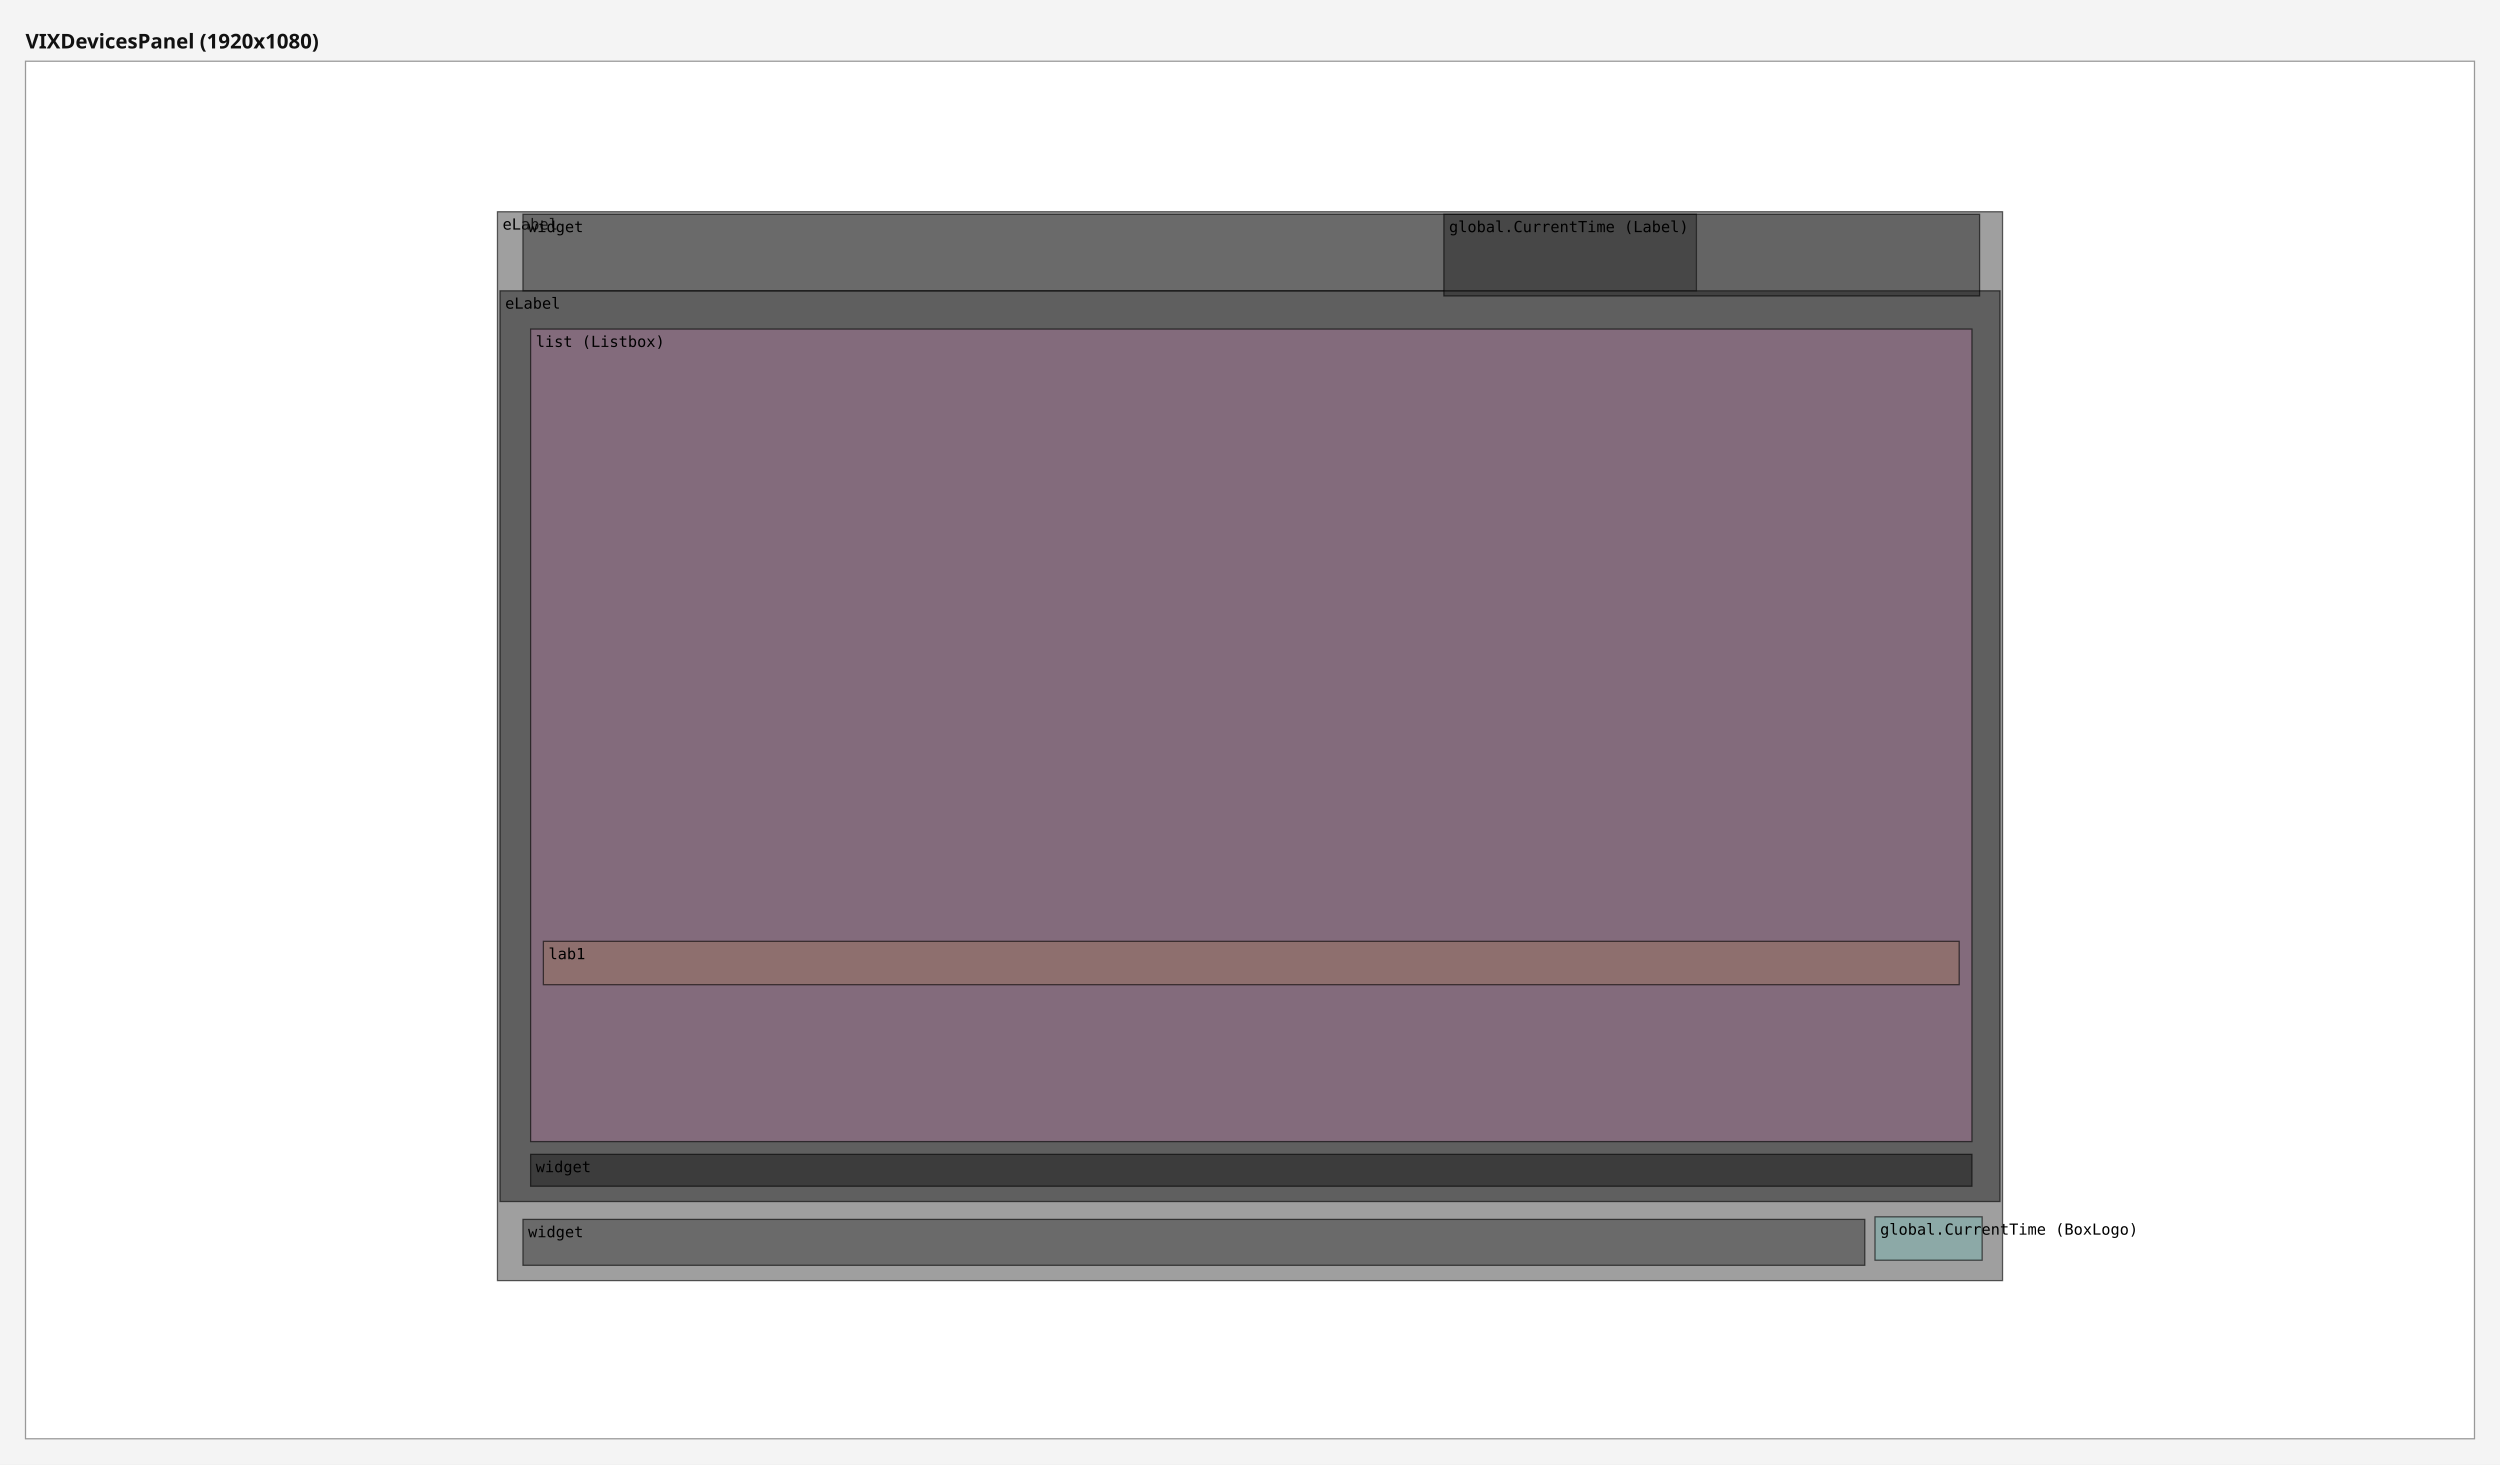
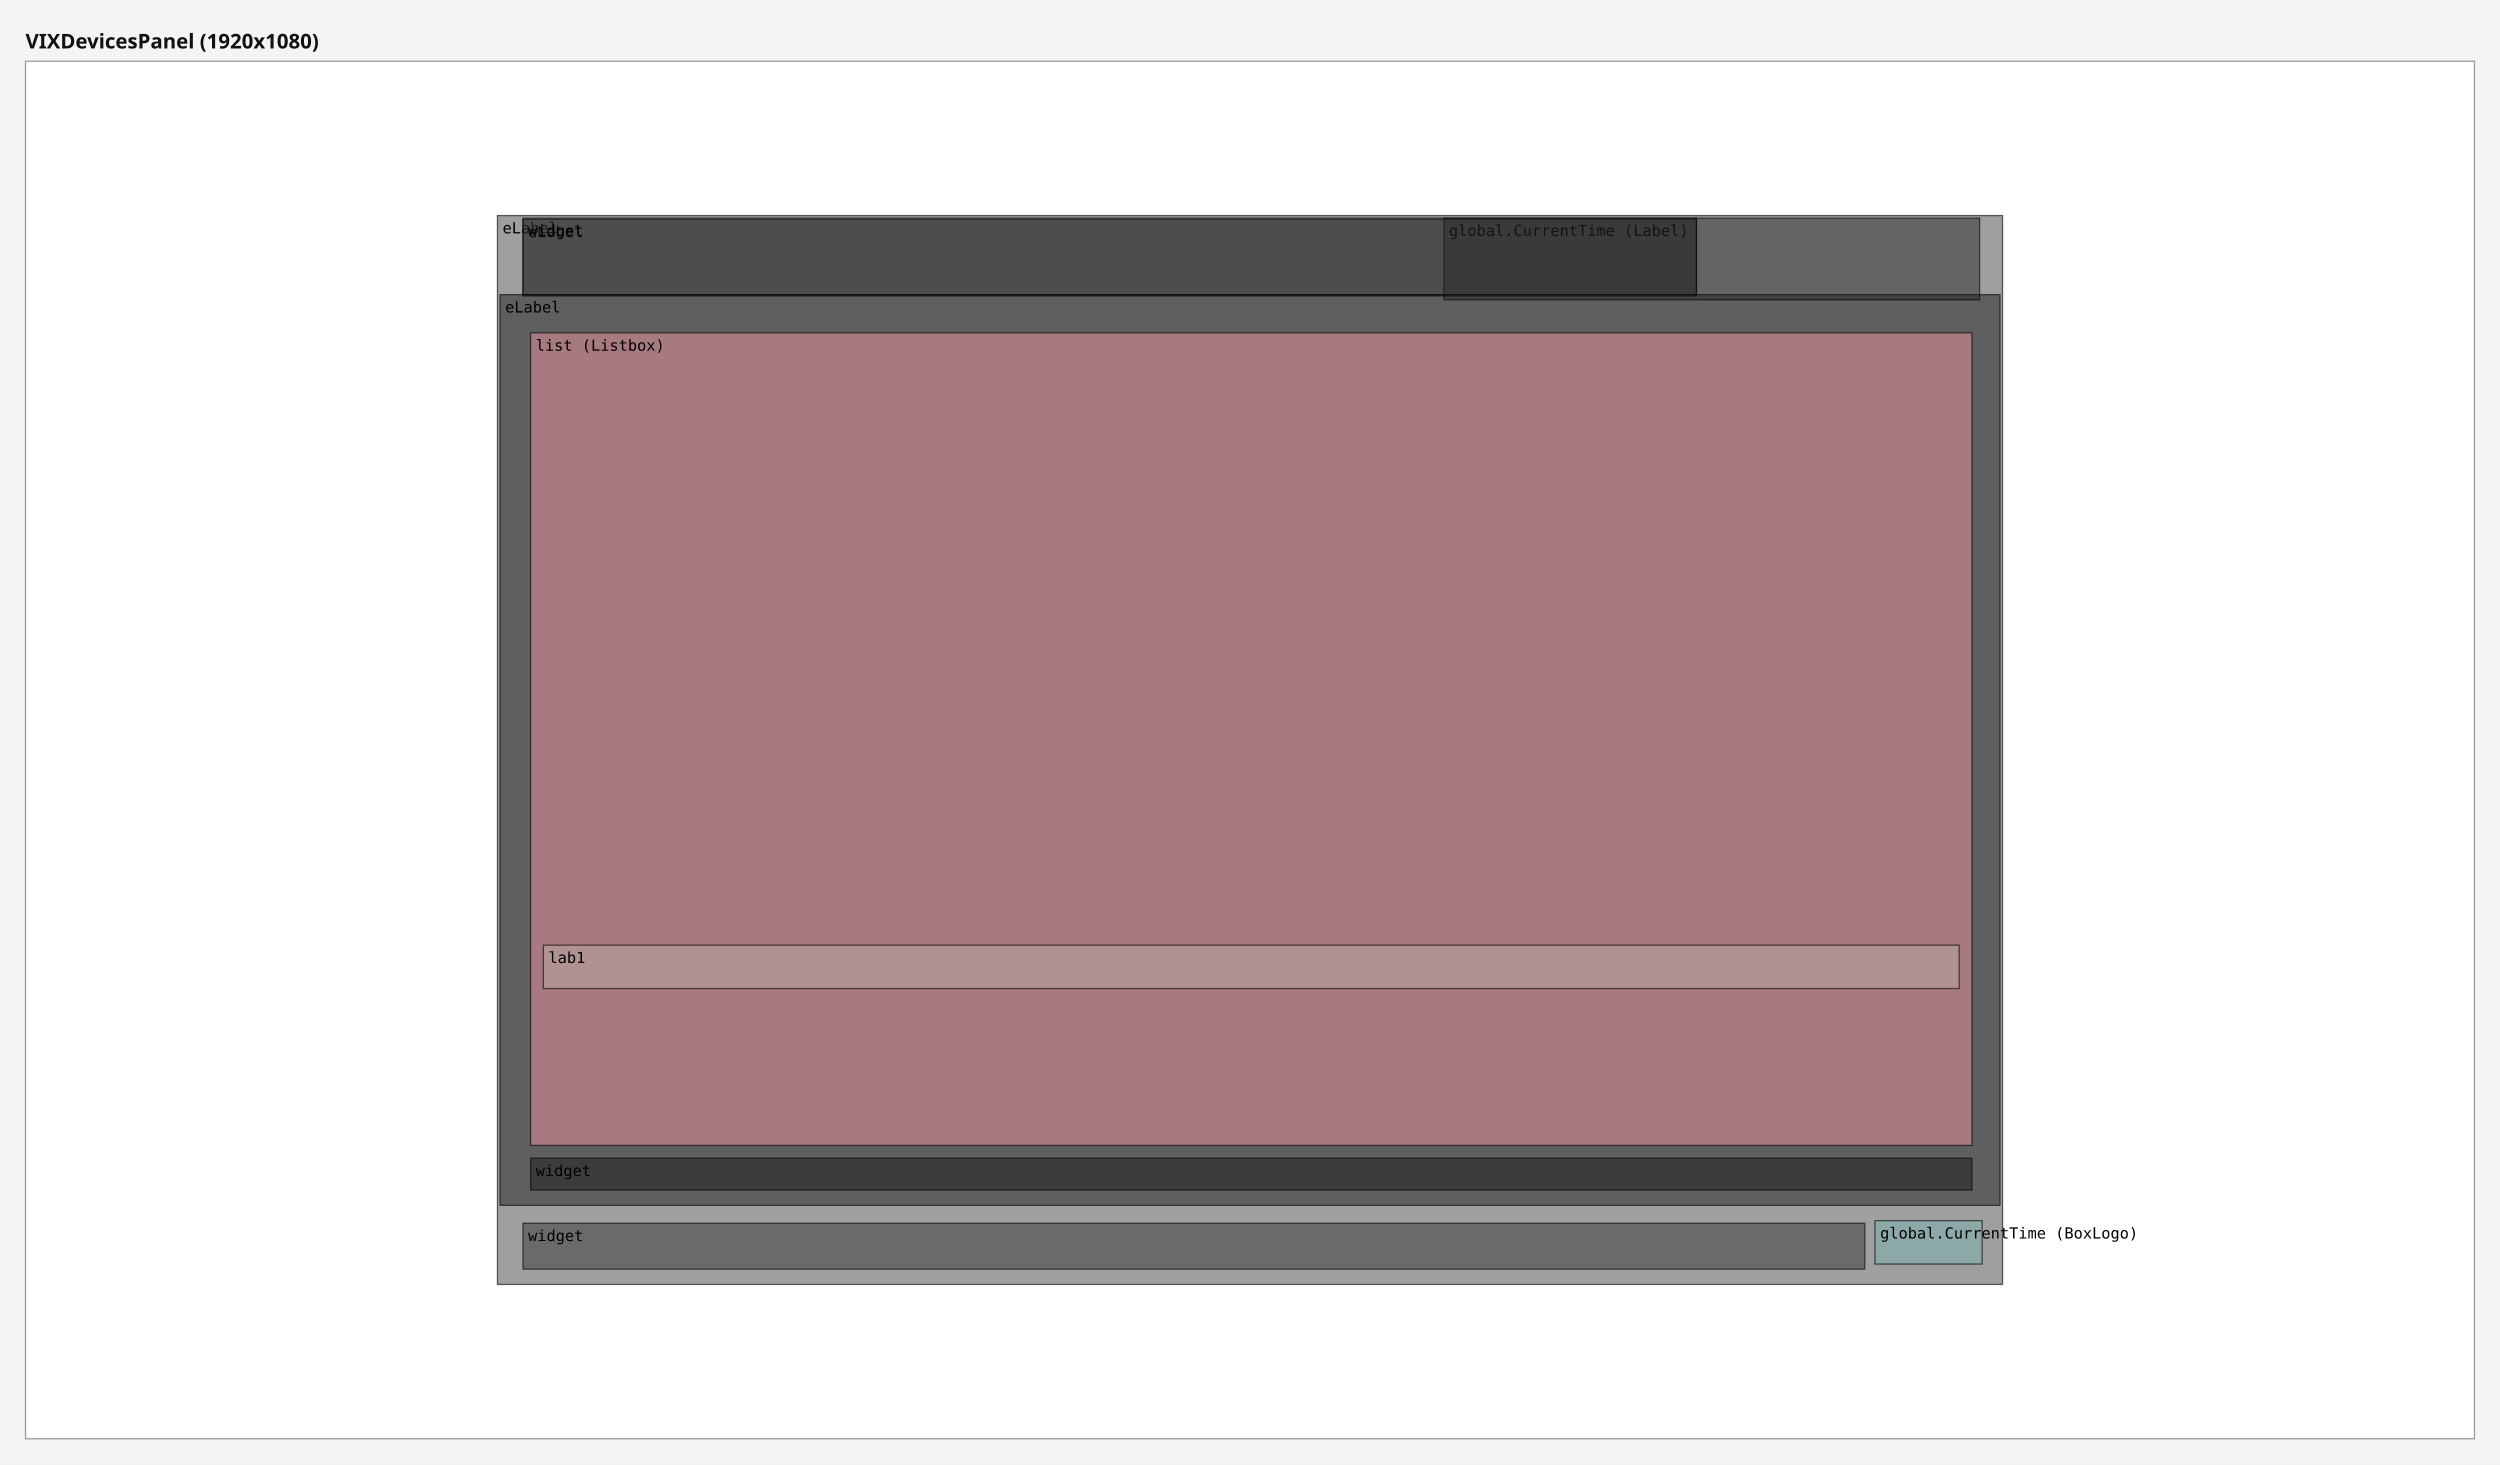
<svg xmlns="http://www.w3.org/2000/svg" width="1960" height="1148" viewBox="0 0 1960 1148">
  <rect x="0" y="0" width="1960" height="1148" fill="#f4f4f4" />
  <text x="20" y="38" font-family="sans-serif" font-size="16" font-weight="bold" fill="#111111">VIXDevicesPanel (1920x1080)</text>
  <g data-screen="0" transform="translate(20,48)">
    <rect x="0" y="0" width="1920" height="1080" fill="#ffffff" stroke="#999999" stroke-width="1" />
    <g>
-       <rect data-ref="0:0" x="370" y="118" width="1180" height="838" fill="#2c2c2c" fill-opacity="0.45" stroke="#000000" stroke-opacity="0.6" stroke-width="1" />
-       <text x="374" y="132" font-family="monospace" font-size="12" fill="#000000">eLabel</text>
+       <rect data-ref="0:0" x="370" y="121" width="1180" height="838" fill="#2c2c2c" fill-opacity="0.45" stroke="#000000" stroke-opacity="0.6" stroke-width="1" />
+       <text x="374" y="135" font-family="monospace" font-size="12" fill="#000000">eLabel</text>
    </g>
    <g>
-       <rect data-ref="0:1" x="372" y="180" width="1176" height="714" fill="#121212" fill-opacity="0.45" stroke="#000000" stroke-opacity="0.6" stroke-width="1" />
-       <text x="376" y="194" font-family="monospace" font-size="12" fill="#000000">eLabel</text>
+       <rect data-ref="0:1" x="372" y="183" width="1176" height="714" fill="#121212" fill-opacity="0.45" stroke="#000000" stroke-opacity="0.6" stroke-width="1" />
+       <text x="376" y="197" font-family="monospace" font-size="12" fill="#000000">eLabel</text>
    </g>
    <g>
-       <rect data-ref="0:3" x="1450" y="906" width="84" height="34" fill="#76b7b2" fill-opacity="0.45" stroke="#000000" stroke-opacity="0.6" stroke-width="1" />
-       <text x="1454" y="920" font-family="monospace" font-size="12" fill="#000000">global.CurrentTime (BoxLogo)</text>
+       <rect data-ref="0:3" x="1450" y="909" width="84" height="34" fill="#76b7b2" fill-opacity="0.45" stroke="#000000" stroke-opacity="0.6" stroke-width="1" />
+       <text x="1454" y="923" font-family="monospace" font-size="12" fill="#000000">global.CurrentTime (BoxLogo)</text>
    </g>
    <g>
-       <rect data-ref="0:5" x="390" y="120" width="920" height="60" fill="#2c2c2c" fill-opacity="0.45" stroke="#000000" stroke-opacity="0.6" stroke-width="1" />
-       <text x="394" y="134" font-family="monospace" font-size="12" fill="#000000">widget</text>
+       <rect data-ref="0:7" x="396" y="213" width="1130" height="637" fill="#ff9da7" fill-opacity="0.45" stroke="#000000" stroke-opacity="0.6" stroke-width="1" />
+       <text x="400" y="227" font-family="monospace" font-size="12" fill="#000000">list (Listbox)</text>
    </g>
    <g>
-       <rect data-ref="0:6" x="396" y="210" width="1130" height="637" fill="#b07aa1" fill-opacity="0.45" stroke="#000000" stroke-opacity="0.6" stroke-width="1" />
-       <text x="400" y="224" font-family="monospace" font-size="12" fill="#000000">list (Listbox)</text>
+       <rect data-ref="0:8" x="396" y="860" width="1130" height="25" fill="#121212" fill-opacity="0.45" stroke="#000000" stroke-opacity="0.6" stroke-width="1" />
+       <text x="400" y="874" font-family="monospace" font-size="12" fill="#000000">widget</text>
    </g>
    <g>
-       <rect data-ref="0:7" x="396" y="857" width="1130" height="25" fill="#121212" fill-opacity="0.45" stroke="#000000" stroke-opacity="0.6" stroke-width="1" />
-       <text x="400" y="871" font-family="monospace" font-size="12" fill="#000000">widget</text>
+       <rect data-ref="0:9" x="406" y="693" width="1110" height="34" fill="#bab0ac" fill-opacity="0.45" stroke="#000000" stroke-opacity="0.6" stroke-width="1" />
+       <text x="410" y="707" font-family="monospace" font-size="12" fill="#000000">lab1</text>
    </g>
    <g>
-       <rect data-ref="0:8" x="406" y="690" width="1110" height="34" fill="#9c755f" fill-opacity="0.45" stroke="#000000" stroke-opacity="0.6" stroke-width="1" />
-       <text x="410" y="704" font-family="monospace" font-size="12" fill="#000000">lab1</text>
+       <rect data-ref="0:2" x="390" y="911" width="1052" height="36" fill="#2c2c2c" fill-opacity="0.45" stroke="#000000" stroke-opacity="0.6" stroke-width="1" />
+       <text x="394" y="925" font-family="monospace" font-size="12" fill="#000000">widget</text>
    </g>
    <g>
-       <rect data-ref="0:2" x="390" y="908" width="1052" height="36" fill="#2c2c2c" fill-opacity="0.45" stroke="#000000" stroke-opacity="0.6" stroke-width="1" />
-       <text x="394" y="922" font-family="monospace" font-size="12" fill="#000000">widget</text>
+       <rect data-ref="0:5" x="390" y="124" width="920" height="60" fill="#2c2c2c" fill-opacity="0.45" stroke="#000000" stroke-opacity="0.6" stroke-width="1" />
+       <text x="394" y="138" font-family="monospace" font-size="12" fill="#000000">eLabel</text>
    </g>
    <g>
-       <rect data-ref="0:4" x="1112" y="120" width="420" height="64" fill="#1d1d1d" fill-opacity="0.45" stroke="#000000" stroke-opacity="0.6" stroke-width="1" />
-       <text x="1116" y="134" font-family="monospace" font-size="12" fill="#000000">global.CurrentTime (Label)</text>
+       <rect data-ref="0:4" x="1112" y="123" width="420" height="64" fill="#1d1d1d" fill-opacity="0.45" stroke="#000000" stroke-opacity="0.6" stroke-width="1" />
+       <text x="1116" y="137" font-family="monospace" font-size="12" fill="#000000">global.CurrentTime (Label)</text>
+     </g>
+     <g>
+       <rect data-ref="0:6" x="390" y="123" width="920" height="60" fill="#2c2c2c" fill-opacity="0.45" stroke="#000000" stroke-opacity="0.6" stroke-width="1" />
+       <text x="394" y="137" font-family="monospace" font-size="12" fill="#000000">widget</text>
    </g>
  </g>
</svg>
